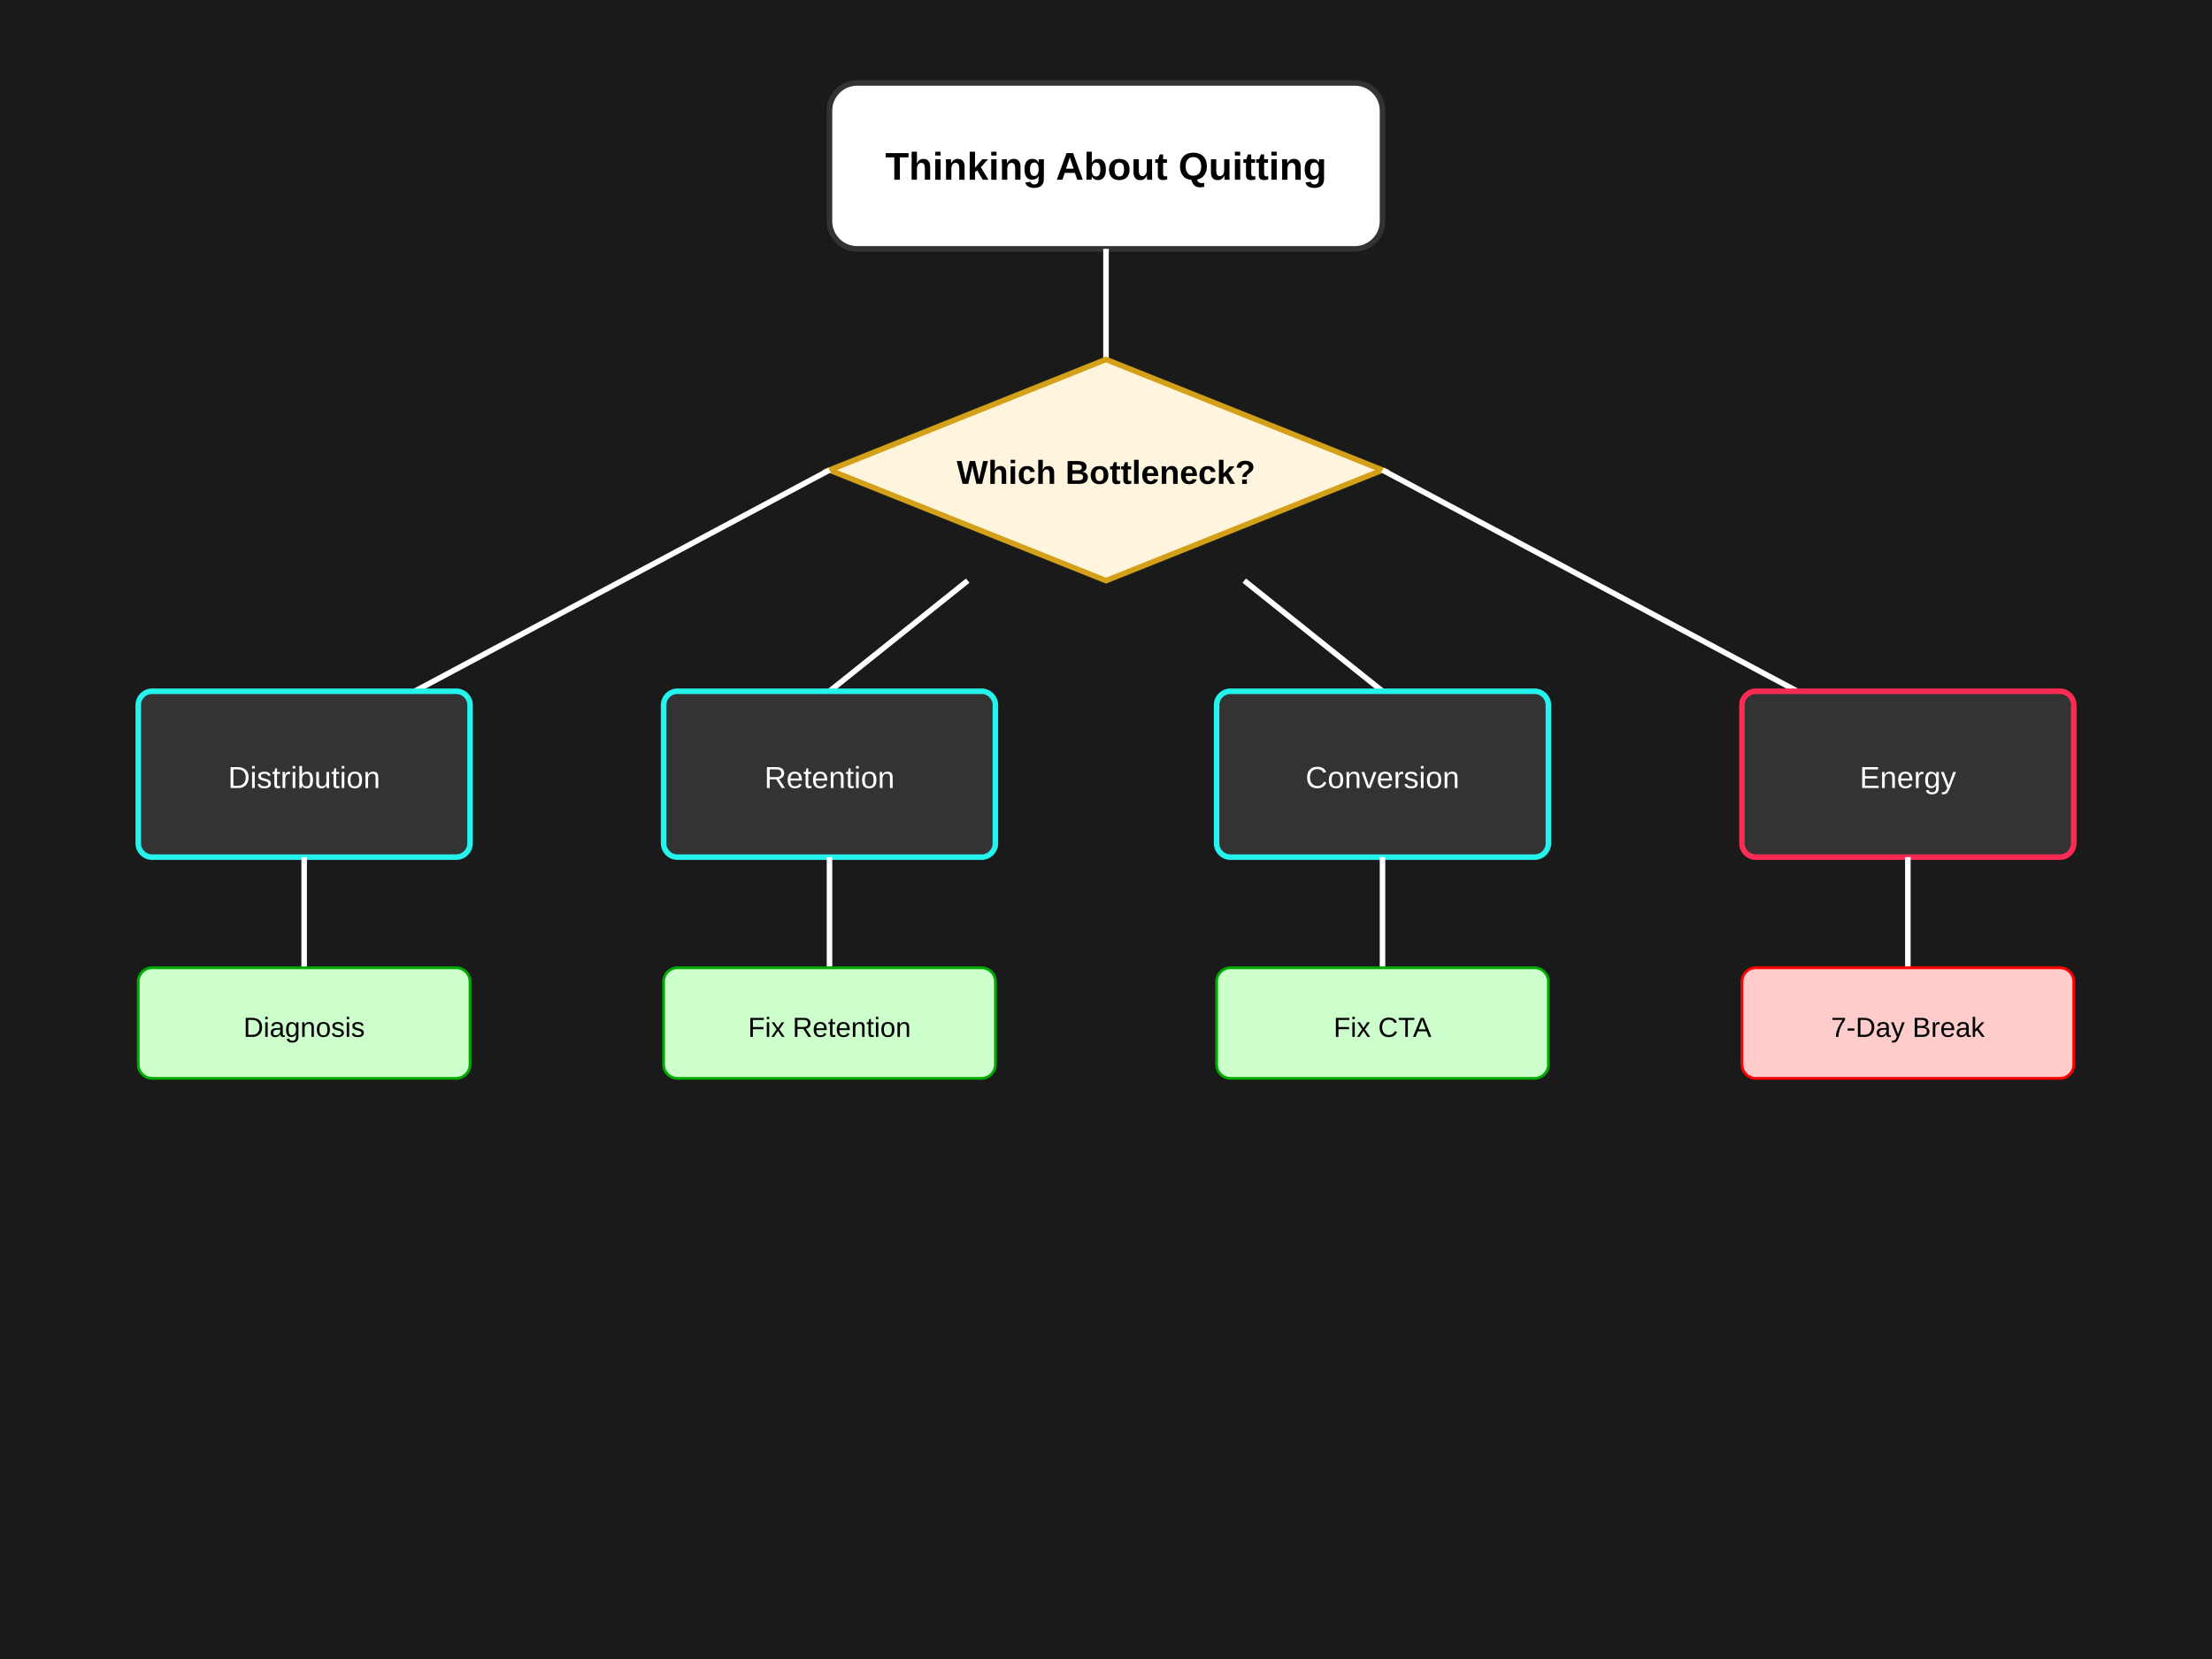
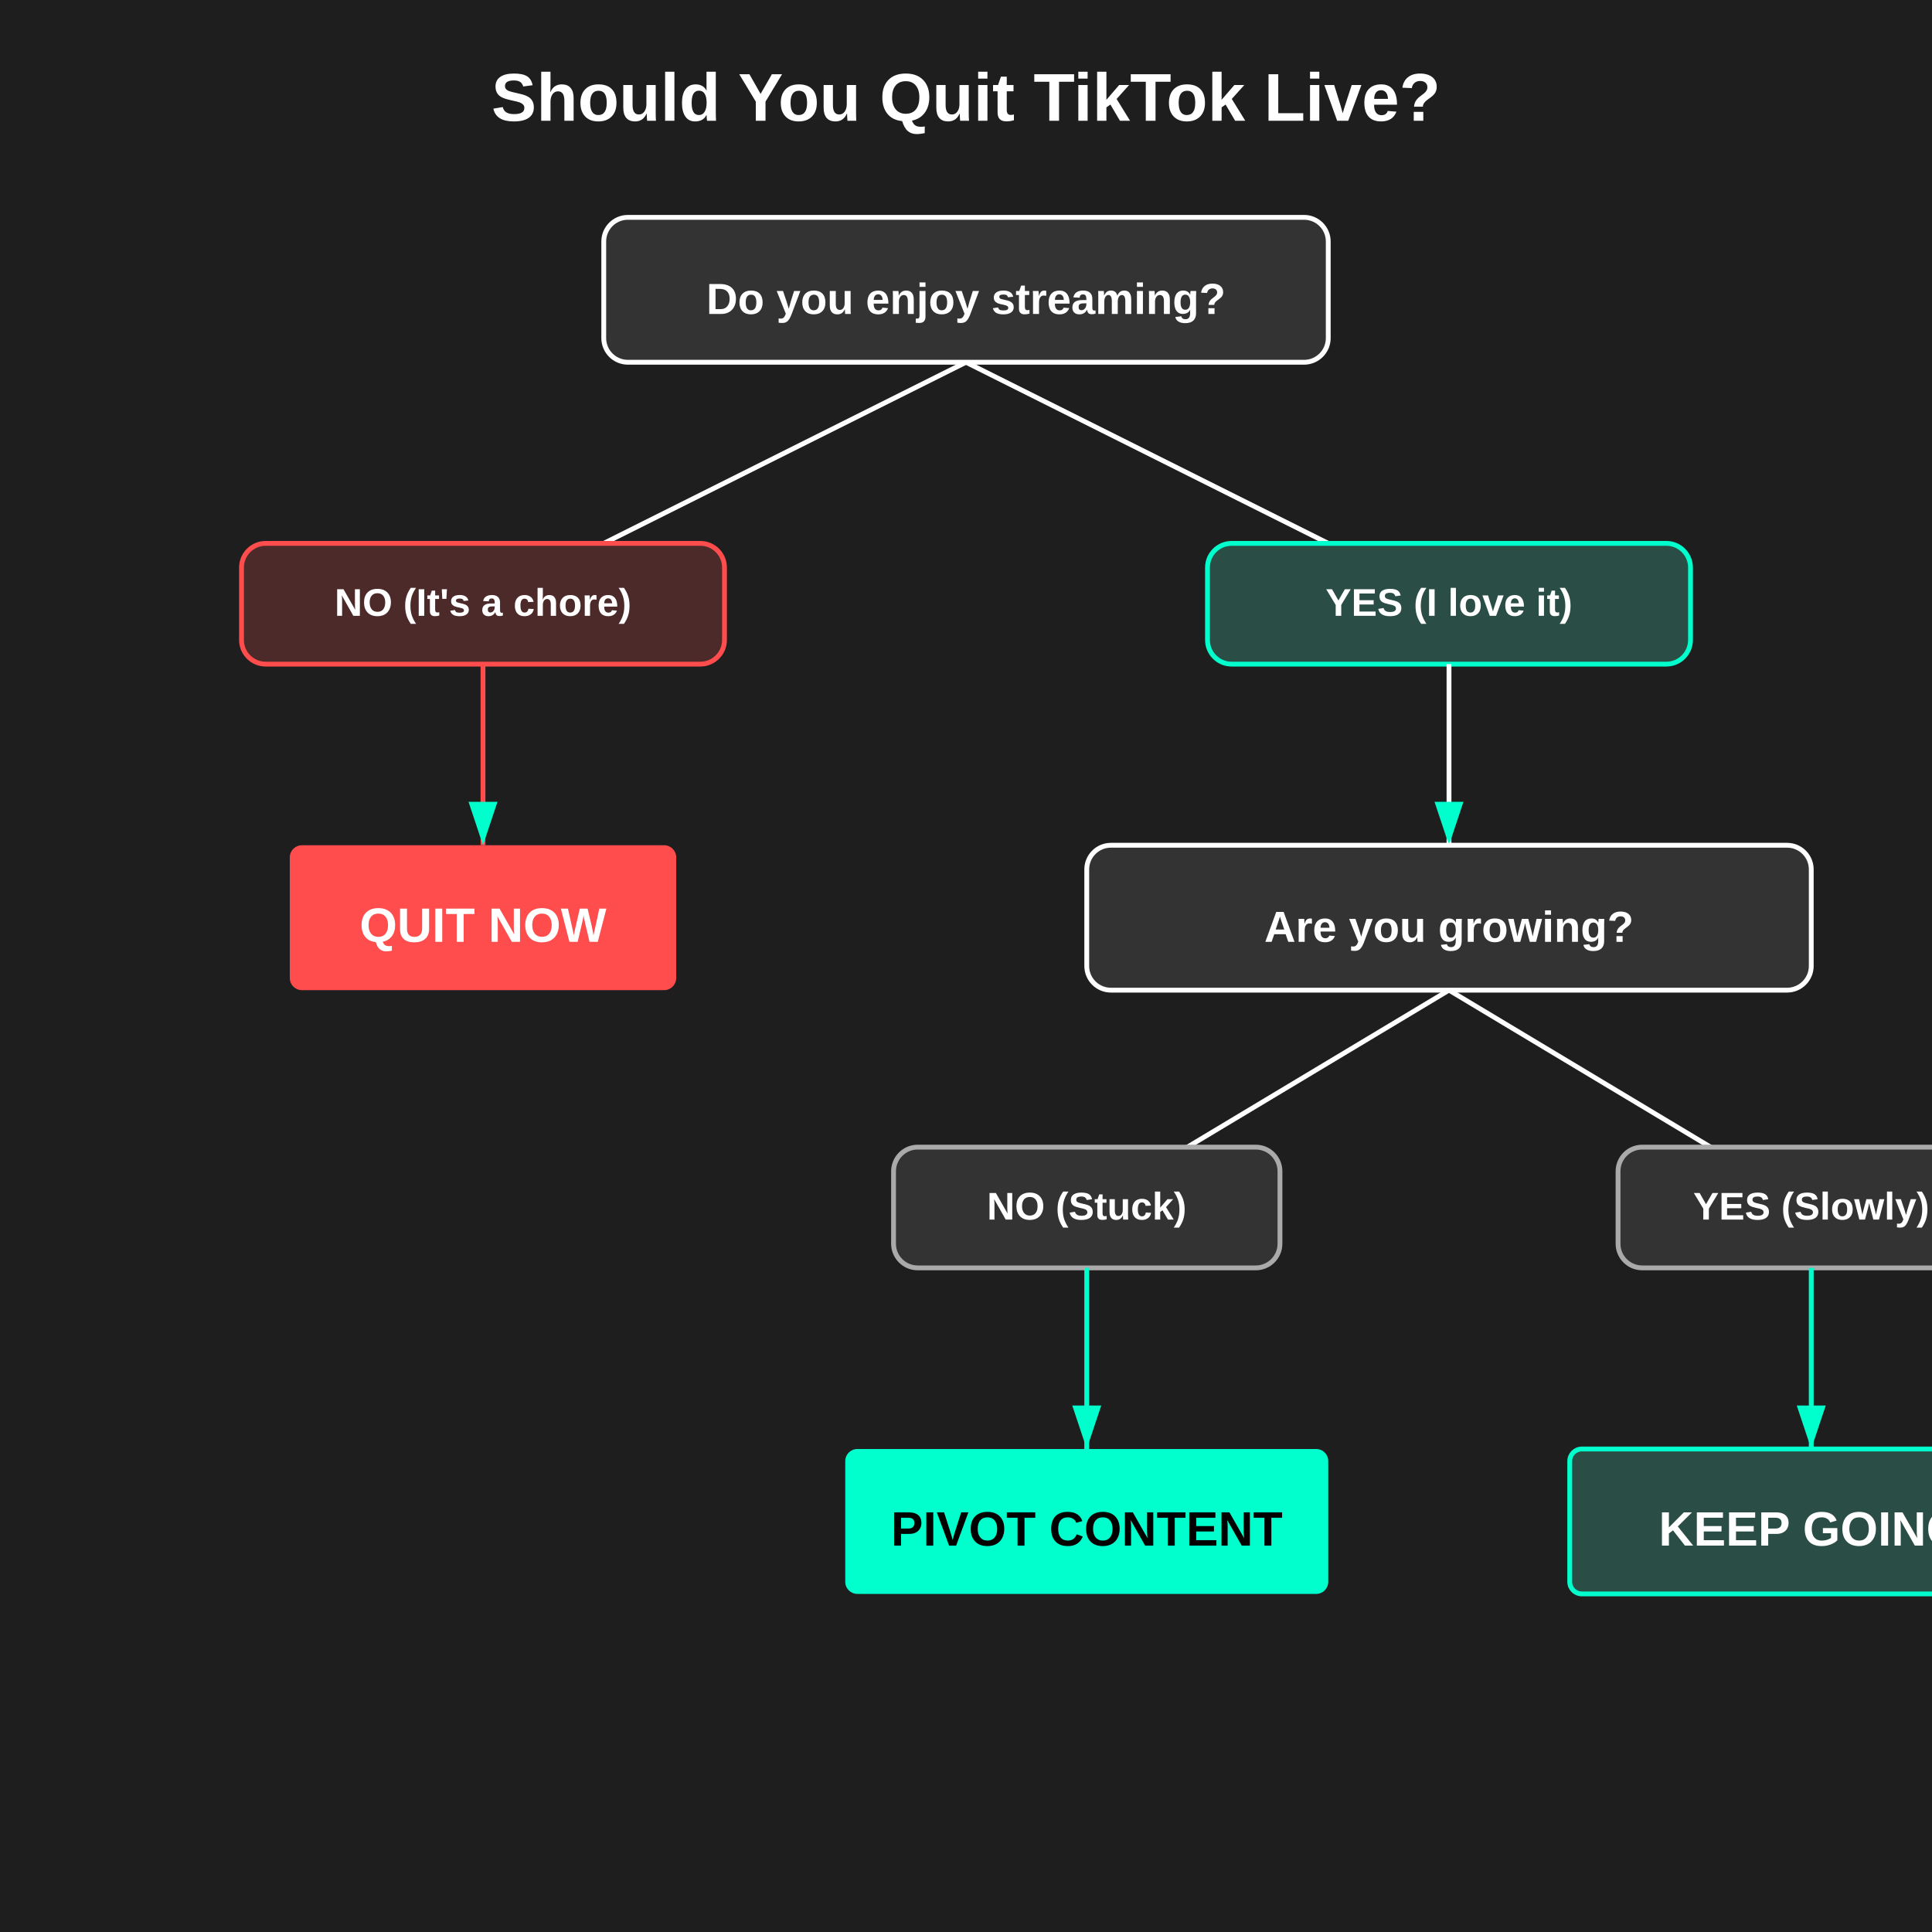
- <svg xmlns="http://www.w3.org/2000/svg" width="800" height="600">
-   <rect width="800" height="600" fill="#1a1a1a" />
-   <rect x="300" y="30" width="200" height="60" rx="10" fill="#FFFFFF" stroke="#333" stroke-width="2" />
-   <text x="400" y="65" font-family="Arial, sans-serif" font-size="14" font-weight="bold" text-anchor="middle" fill="#000">Thinking About Quitting</text>
-   <line x1="400" y1="90" x2="400" y2="130" stroke="#FFFFFF" stroke-width="2" />
-   <polygon points="400,130 500,170 400,210 300,170" fill="#fff4dd" stroke="#d4a017" stroke-width="2" />
-   <text x="400" y="175" font-family="Arial, sans-serif" font-size="12" font-weight="bold" text-anchor="middle" fill="#000">Which Bottleneck?</text>
-   <line x1="300" y1="170" x2="150" y2="250" stroke="#FFFFFF" stroke-width="2" />
-   <line x1="350" y1="210" x2="300" y2="250" stroke="#FFFFFF" stroke-width="2" />
-   <line x1="450" y1="210" x2="500" y2="250" stroke="#FFFFFF" stroke-width="2" />
-   <line x1="500" y1="170" x2="650" y2="250" stroke="#FFFFFF" stroke-width="2" />
-   <rect x="50" y="250" width="120" height="60" rx="5" fill="#333" stroke="#25F4EE" stroke-width="2" />
-   <text x="110" y="285" font-family="Arial, sans-serif" font-size="11" text-anchor="middle" fill="#FFFFFF">Distribution</text>
-   <rect x="240" y="250" width="120" height="60" rx="5" fill="#333" stroke="#25F4EE" stroke-width="2" />
-   <text x="300" y="285" font-family="Arial, sans-serif" font-size="11" text-anchor="middle" fill="#FFFFFF">Retention</text>
-   <rect x="440" y="250" width="120" height="60" rx="5" fill="#333" stroke="#25F4EE" stroke-width="2" />
-   <text x="500" y="285" font-family="Arial, sans-serif" font-size="11" text-anchor="middle" fill="#FFFFFF">Conversion</text>
-   <rect x="630" y="250" width="120" height="60" rx="5" fill="#333" stroke="#FE2C55" stroke-width="2" />
-   <text x="690" y="285" font-family="Arial, sans-serif" font-size="11" text-anchor="middle" fill="#FFFFFF">Energy</text>
-   <line x1="110" y1="310" x2="110" y2="350" stroke="#FFFFFF" stroke-width="2" />
-   <rect x="50" y="350" width="120" height="40" rx="5" fill="#ccffcc" stroke="#00aa00" stroke-width="1" />
-   <text x="110" y="375" font-family="Arial, sans-serif" font-size="10" text-anchor="middle" fill="#000">Diagnosis</text>
-   <line x1="300" y1="310" x2="300" y2="350" stroke="#FFFFFF" stroke-width="2" />
-   <rect x="240" y="350" width="120" height="40" rx="5" fill="#ccffcc" stroke="#00aa00" stroke-width="1" />
-   <text x="300" y="375" font-family="Arial, sans-serif" font-size="10" text-anchor="middle" fill="#000">Fix Retention</text>
-   <line x1="500" y1="310" x2="500" y2="350" stroke="#FFFFFF" stroke-width="2" />
-   <rect x="440" y="350" width="120" height="40" rx="5" fill="#ccffcc" stroke="#00aa00" stroke-width="1" />
-   <text x="500" y="375" font-family="Arial, sans-serif" font-size="10" text-anchor="middle" fill="#000">Fix CTA</text>
-   <line x1="690" y1="310" x2="690" y2="350" stroke="#FFFFFF" stroke-width="2" />
-   <rect x="630" y="350" width="120" height="40" rx="5" fill="#ffcccc" stroke="#ff0000" stroke-width="1" />
-   <text x="690" y="375" font-family="Arial, sans-serif" font-size="10" text-anchor="middle" fill="#000">7-Day Break</text>
+ <svg xmlns="http://www.w3.org/2000/svg" viewBox="0 0 800 800">
+   <defs>
+     <marker id="arrow" markerWidth="10" markerHeight="10" refX="9" refY="3" orient="auto" markerUnits="strokeWidth">
+       <path d="M0,0 L0,6 L9,3 z" fill="#00ffcc" />
+     </marker>
+   </defs>
+   <rect width="800" height="800" fill="#1e1e1e" />
+   <text x="400" y="50" fill="#fff" font-family="Arial, sans-serif" font-size="28" font-weight="bold" text-anchor="middle">Should You Quit TikTok Live?</text>
+   <g transform="translate(400, 120)">
+     <rect x="-150" y="-30" width="300" height="60" rx="10" fill="#333" stroke="#fff" stroke-width="2" />
+     <text x="0" y="10" fill="#fff" font-family="Arial, sans-serif" font-size="18" font-weight="bold" text-anchor="middle">Do you enjoy streaming?</text>
+   </g>
+   <line x1="400" y1="150" x2="200" y2="250" stroke="#fff" stroke-width="2" />
+   <line x1="400" y1="150" x2="600" y2="250" stroke="#fff" stroke-width="2" />
+   <g transform="translate(200, 250)">
+     <rect x="-100" y="-25" width="200" height="50" rx="10" fill="#4d2a2a" stroke="#ff4d4d" stroke-width="2" />
+     <text x="0" y="5" fill="#fff" font-family="Arial, sans-serif" font-size="16" font-weight="bold" text-anchor="middle">NO (It's a chore)</text>
+   </g>
+   <line x1="200" y1="275" x2="200" y2="350" stroke="#ff4d4d" stroke-width="2" marker-end="url(#arrow)" />
+   <g transform="translate(200, 380)">
+     <rect x="-80" y="-30" width="160" height="60" rx="5" fill="#ff4d4d" />
+     <text x="0" y="10" fill="#fff" font-family="Arial, sans-serif" font-size="20" font-weight="bold" text-anchor="middle">QUIT NOW</text>
+   </g>
+   <g transform="translate(600, 250)">
+     <rect x="-100" y="-25" width="200" height="50" rx="10" fill="#2a4d45" stroke="#00ffcc" stroke-width="2" />
+     <text x="0" y="5" fill="#fff" font-family="Arial, sans-serif" font-size="16" font-weight="bold" text-anchor="middle">YES (I love it)</text>
+   </g>
+   <line x1="600" y1="275" x2="600" y2="350" stroke="#fff" stroke-width="2" marker-end="url(#arrow)" />
+   <g transform="translate(600, 380)">
+     <rect x="-150" y="-30" width="300" height="60" rx="10" fill="#333" stroke="#fff" stroke-width="2" />
+     <text x="0" y="10" fill="#fff" font-family="Arial, sans-serif" font-size="18" font-weight="bold" text-anchor="middle">Are you growing?</text>
+   </g>
+   <line x1="600" y1="410" x2="450" y2="500" stroke="#fff" stroke-width="2" />
+   <line x1="600" y1="410" x2="750" y2="500" stroke="#fff" stroke-width="2" />
+   <g transform="translate(450, 500)">
+     <rect x="-80" y="-25" width="160" height="50" rx="10" fill="#333" stroke="#aaa" stroke-width="2" />
+     <text x="0" y="5" fill="#fff" font-family="Arial, sans-serif" font-size="16" font-weight="bold" text-anchor="middle">NO (Stuck)</text>
+   </g>
+   <line x1="450" y1="525" x2="450" y2="600" stroke="#00ffcc" stroke-width="2" marker-end="url(#arrow)" />
+   <g transform="translate(450, 630)">
+     <rect x="-100" y="-30" width="200" height="60" rx="5" fill="#00ffcc" />
+     <text x="0" y="10" fill="#000" font-family="Arial, sans-serif" font-size="20" font-weight="bold" text-anchor="middle">PIVOT CONTENT</text>
+   </g>
+   <g transform="translate(750, 500)">
+     <rect x="-80" y="-25" width="160" height="50" rx="10" fill="#333" stroke="#aaa" stroke-width="2" />
+     <text x="0" y="5" fill="#fff" font-family="Arial, sans-serif" font-size="16" font-weight="bold" text-anchor="middle">YES (Slowly)</text>
+   </g>
+   <line x1="750" y1="525" x2="750" y2="600" stroke="#00ffcc" stroke-width="2" marker-end="url(#arrow)" />
+   <g transform="translate(750, 630)">
+     <rect x="-100" y="-30" width="200" height="60" rx="5" fill="#2a4d45" stroke="#00ffcc" stroke-width="2" />
+     <text x="0" y="10" fill="#fff" font-family="Arial, sans-serif" font-size="20" font-weight="bold" text-anchor="middle">KEEP GOING</text>
+   </g>
</svg>
